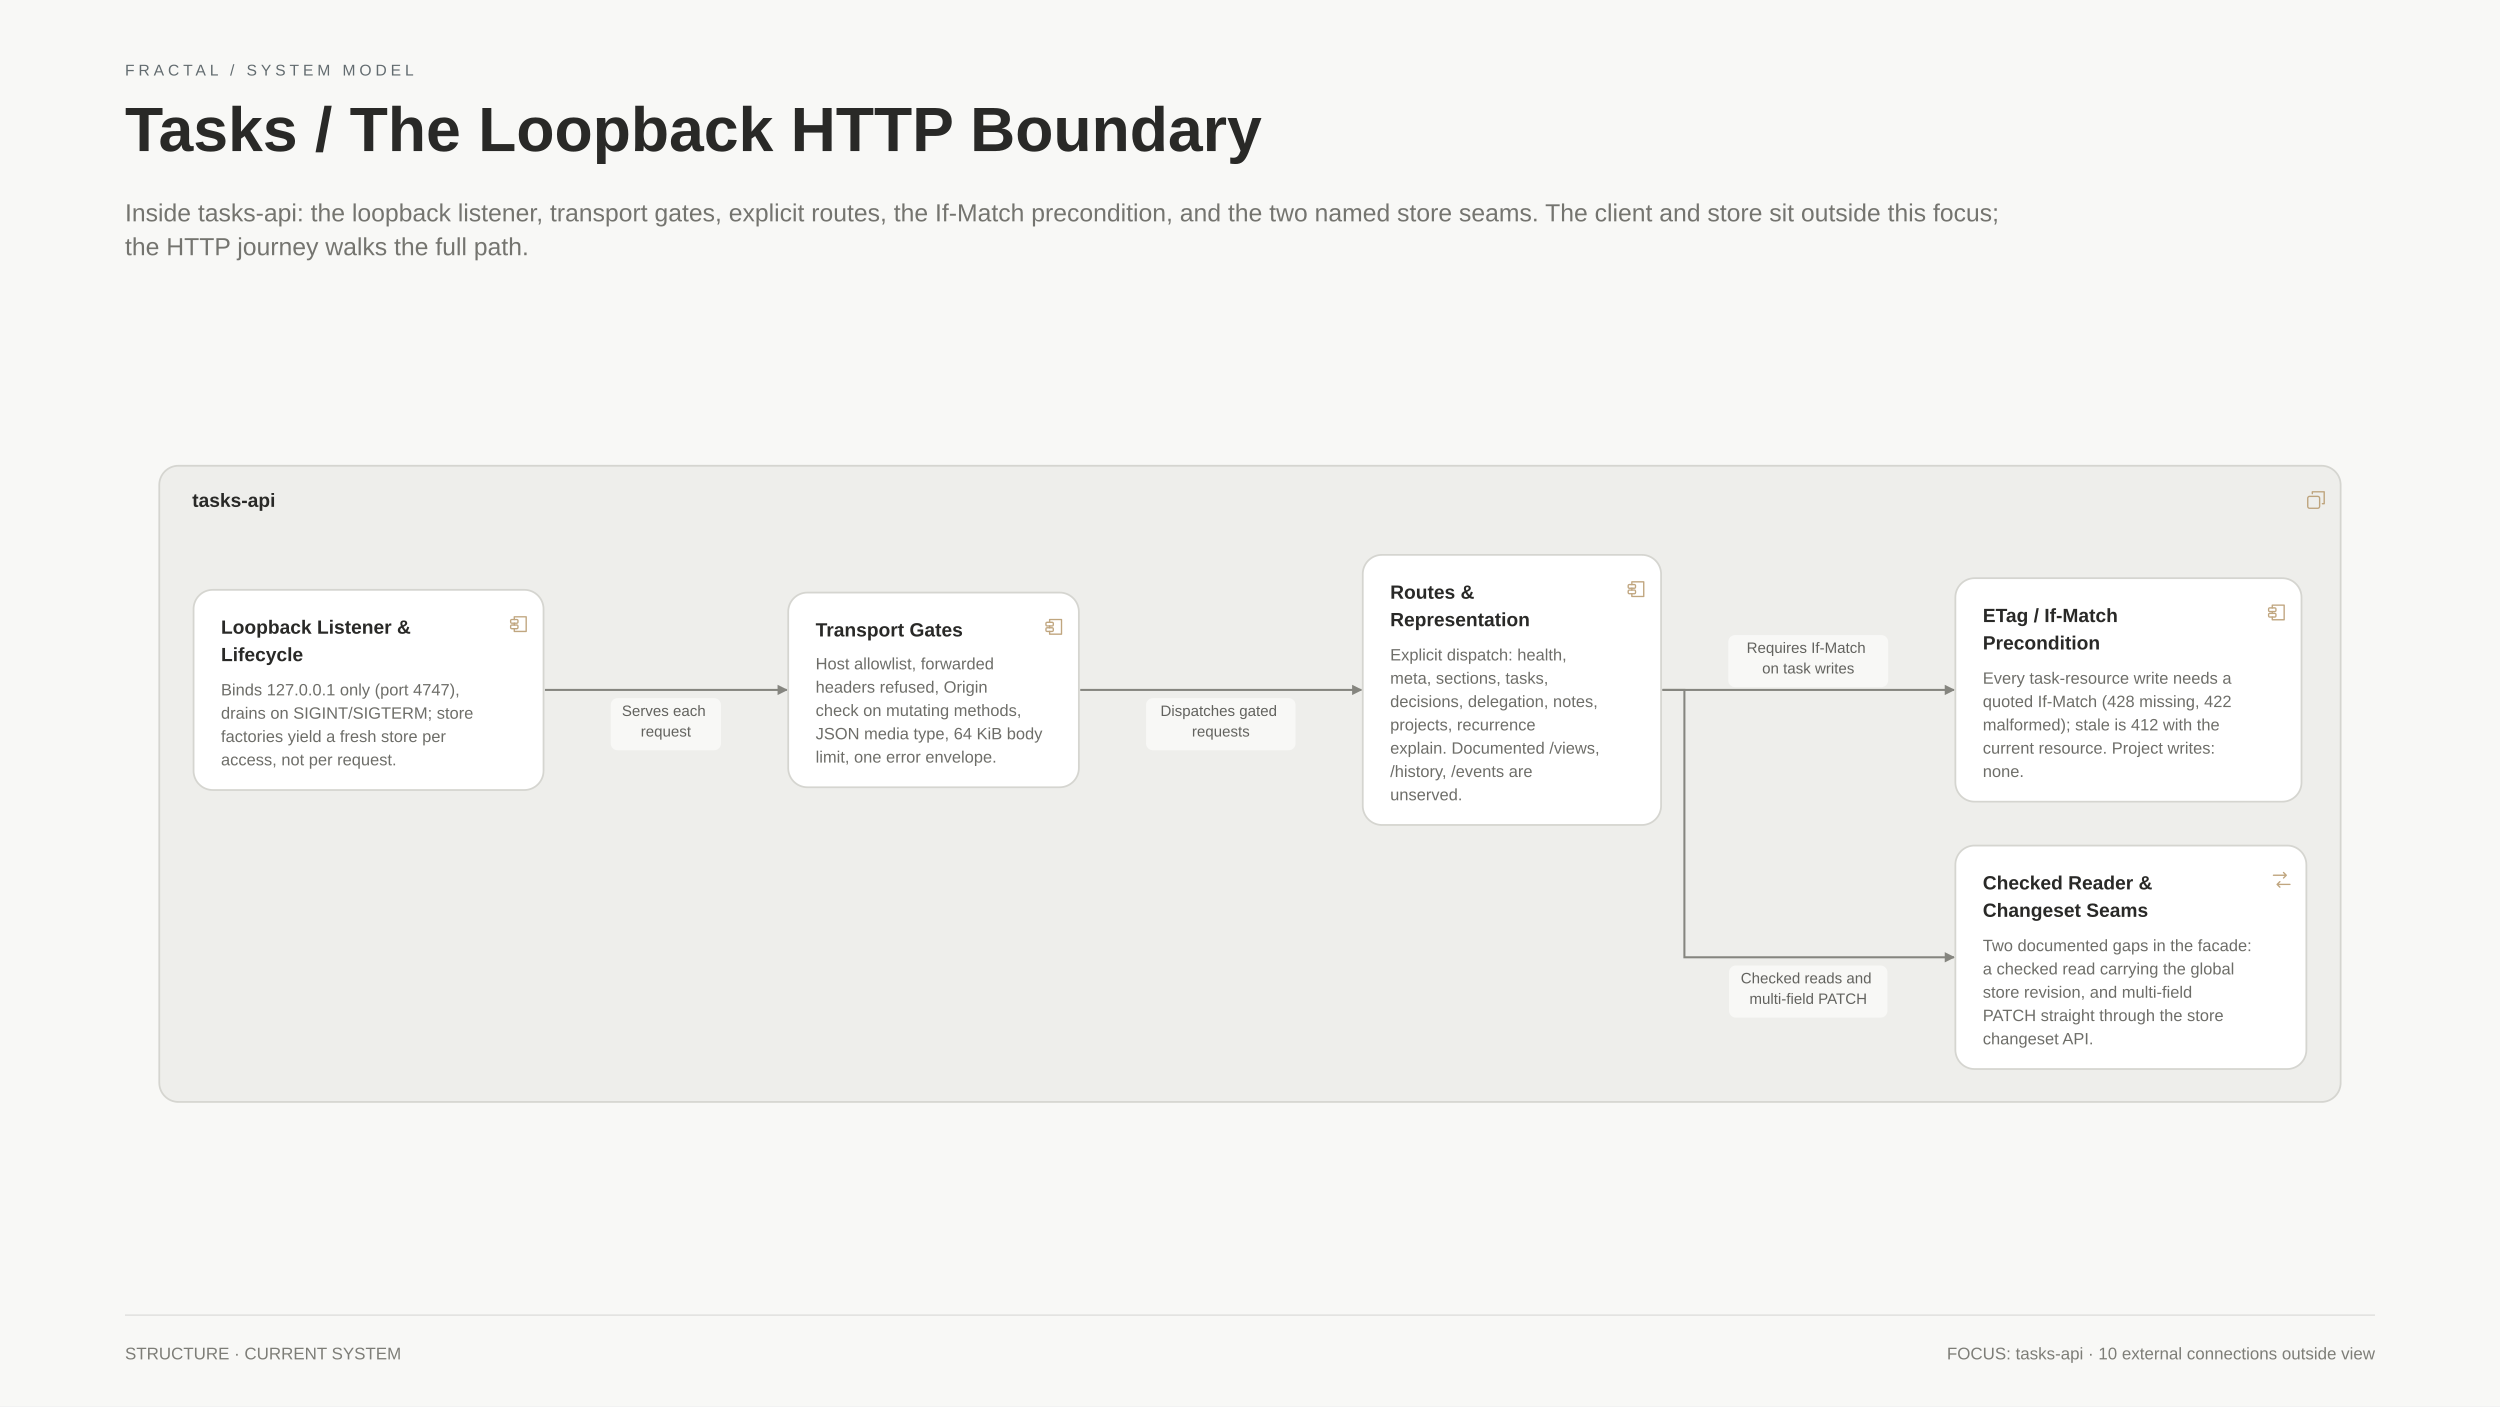
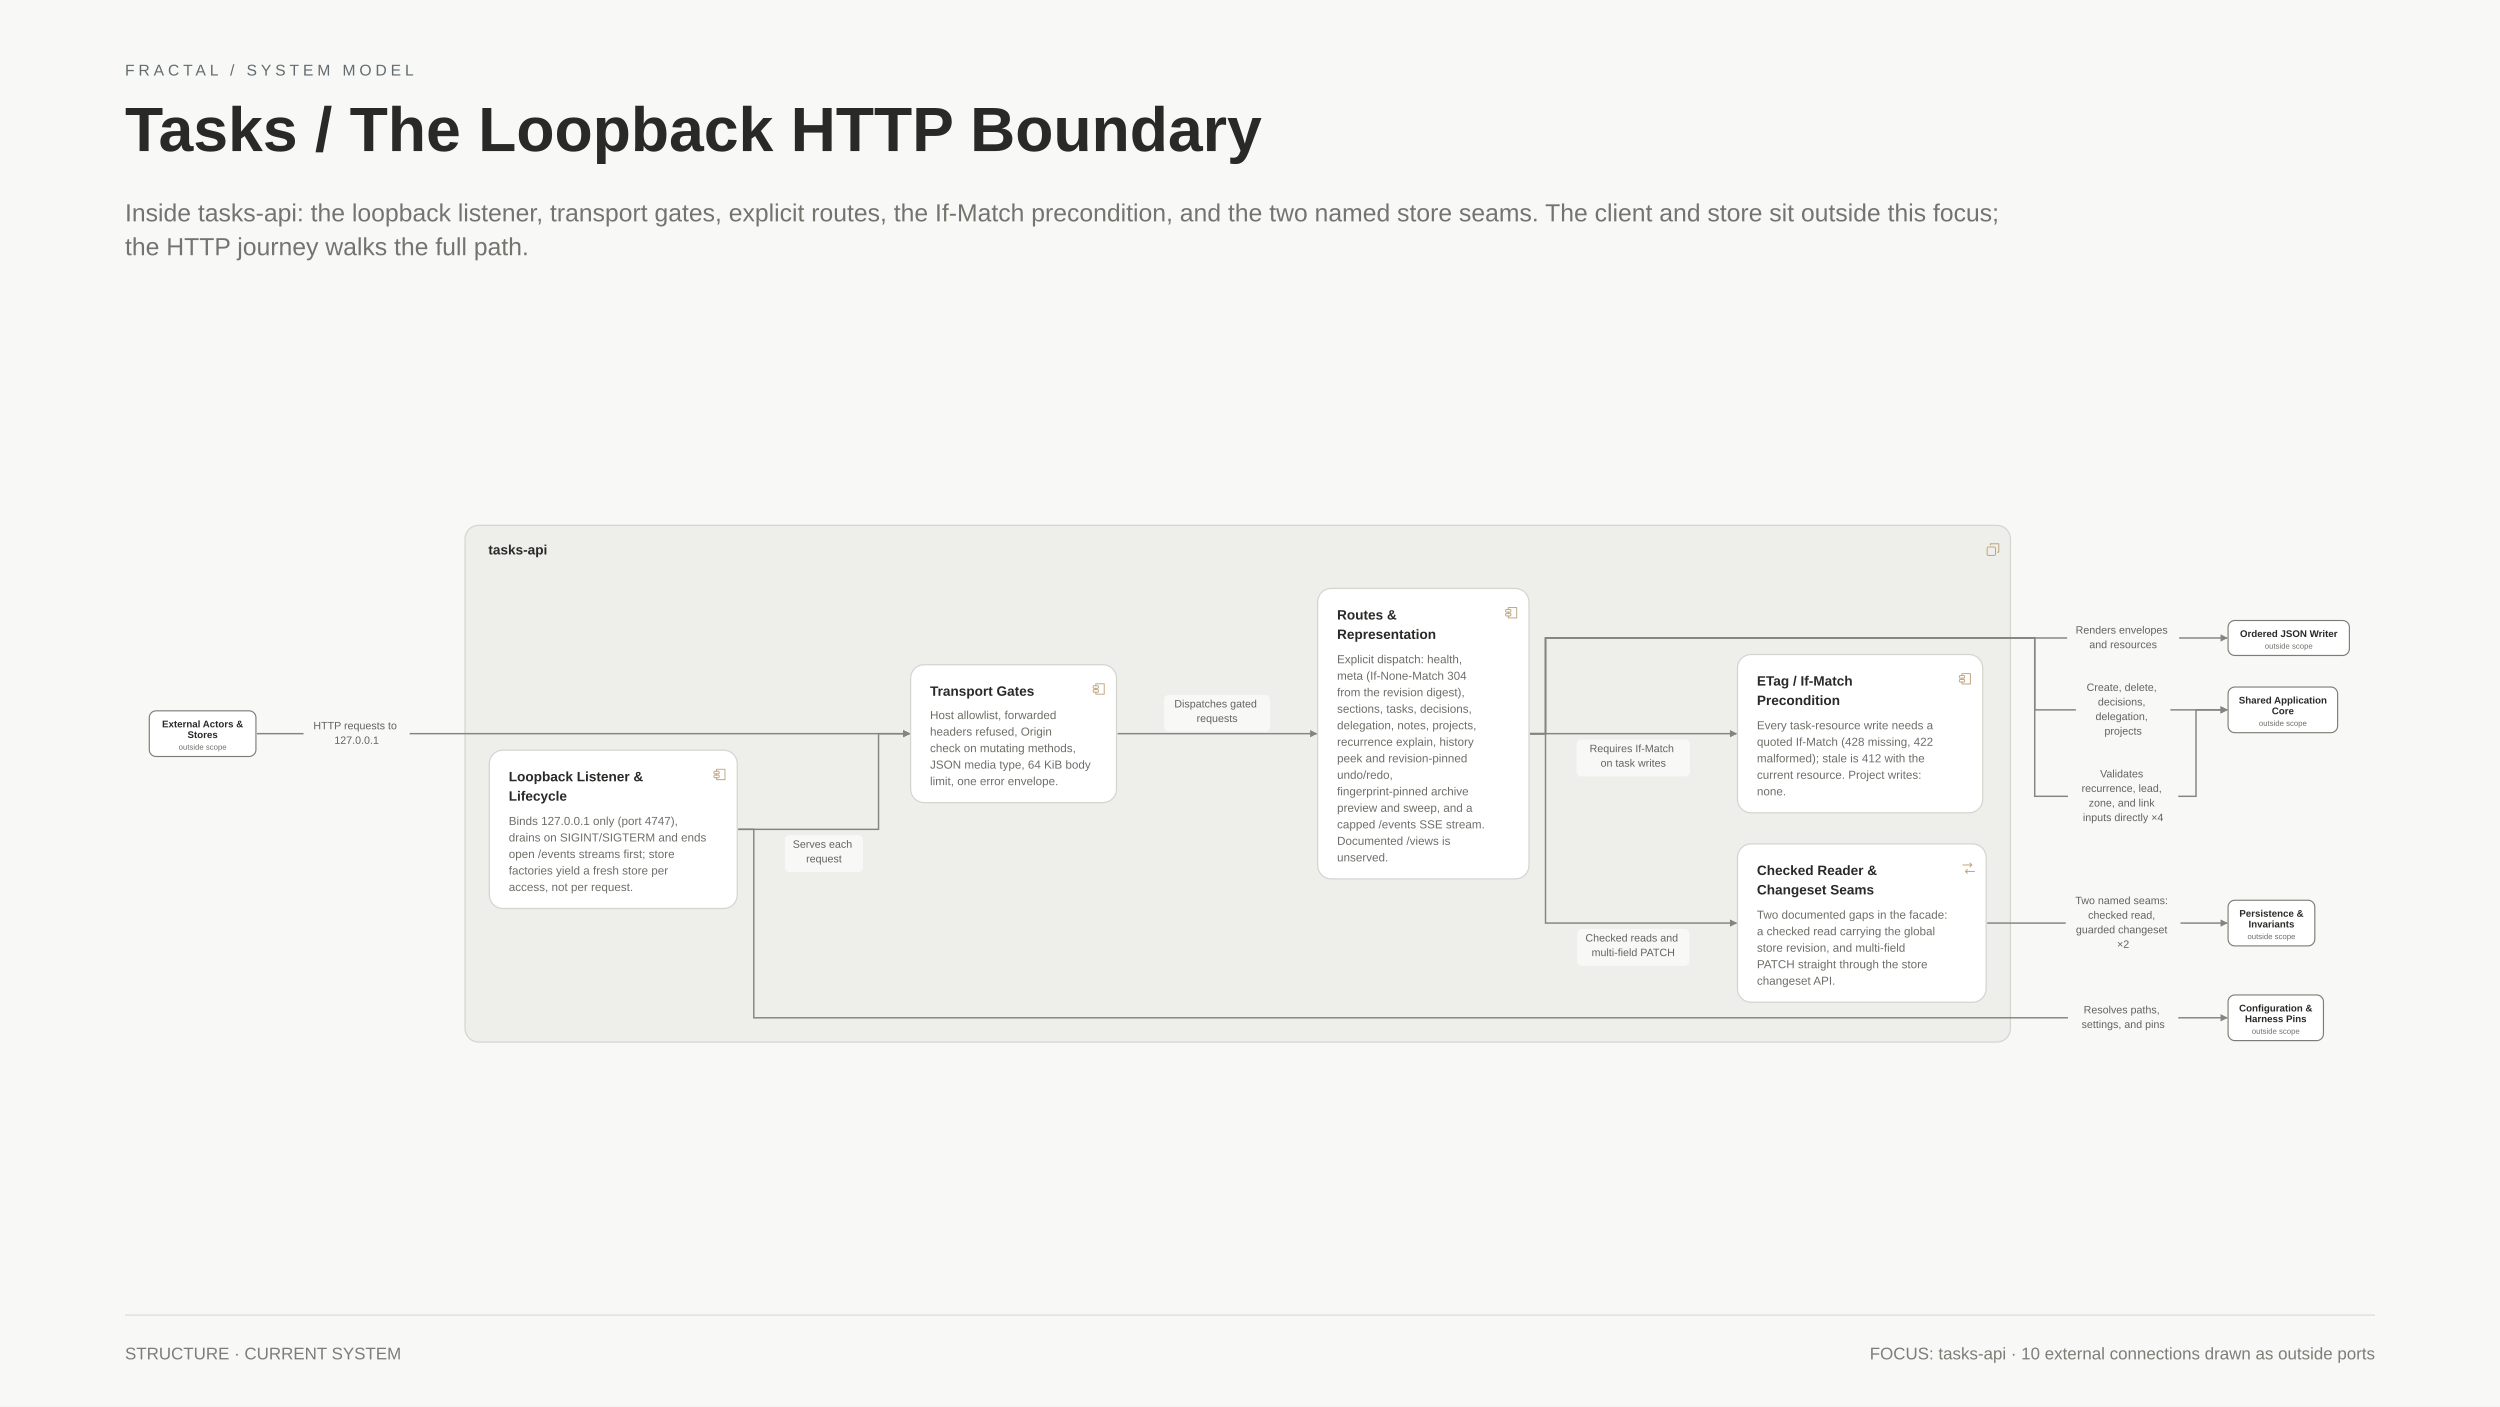
<svg xmlns="http://www.w3.org/2000/svg" width="1920" height="1080" viewBox="0 0 1920 1080" role="img" aria-labelledby="title description" data-theme="graphite" data-theme-appearance="light">
  <defs>
    <marker id="arrow" viewBox="0 0 10 10" refX="9" refY="5" markerWidth="5" markerHeight="5" orient="auto-start-reverse">
      <path d="M 0 0 L 10 5 L 0 10 z" fill="#85857f" />
    </marker>
  </defs>
  <rect width="1920" height="1080" fill="#f8f8f6" />
  <g font-family="Arial, Helvetica, sans-serif">
    <text x="96" y="58" font-size="12" letter-spacing="3" fill="#626b6f">FRACTAL / SYSTEM MODEL</text>
    <g data-export-layer="title">
      <text x="96" y="116" font-size="48" font-weight="600" fill="#292927">
        <tspan x="96" dy="0">Tasks / The Loopback HTTP Boundary</tspan>
      </text>
    </g>
    <g data-export-layer="subtitle">
      <text x="96" y="170" font-size="19" font-weight="400" fill="#74746f">
        <tspan x="96" dy="0">Inside tasks-api: the loopback listener, transport gates, explicit routes, the If-Match precondition, and the two named store seams. The client and store sit outside this focus;</tspan>
        <tspan x="96" dy="26">the HTTP journey walks the full path.</tspan>
      </text>
    </g>
-     <g data-export-layer="diagram" transform="translate(96 332.423) scale(1.053)">
+     <g data-export-layer="diagram" transform="translate(96 385.533) scale(0.746)">
      <g data-element="api">
-         <rect x="25" y="24" width="1590.97" height="464" rx="14" fill="#eeeeeb" stroke="#d5d5d0" stroke-width="1.3" />
-         <g transform="translate(1589.97 41) scale(0.667)" color="#B59669" opacity="0.85">
+         <rect x="350.06" y="24" width="1590.97" height="532" rx="14" fill="#eeeeeb" stroke="#d5d5d0" stroke-width="1.3" />
+         <g transform="translate(1915.03 41) scale(0.667)" color="#B59669" opacity="0.85">
          <g fill="none" stroke="currentColor" stroke-width="1.5" stroke-linecap="round" stroke-linejoin="round">
            <rect x="3" y="8" width="13" height="13" rx="2" />
            <path d="M8 5V3h13v13h-2" />
          </g>
        </g>
-         <text x="49" y="54" font-size="14" font-weight="600" fill="#292927">
-           <tspan x="49" dy="0">tasks-api</tspan>
-         </text>
-         <text x="45" y="78" font-size="12" font-weight="400" fill="#6d6d68" />
-       </g>
-       <path d="M306.26,187.5 L482.7,187.5" fill="none" stroke="#85857f" stroke-width="1.5" marker-end="url(#arrow)" />
-       <path d="M696.7,187.5 L901.74,187.5" fill="none" stroke="#85857f" stroke-width="1.5" marker-end="url(#arrow)" />
-       <path d="M1121.34,187.5 L1333.97,187.5" fill="none" stroke="#85857f" stroke-width="1.5" marker-end="url(#arrow)" />
-       <path d="M1121.34,187.5 L1137.34,187.5 L1137.34,382.5 L1333.97,382.5" fill="none" stroke="#85857f" stroke-width="1.5" marker-end="url(#arrow)" />
+         <text x="374.06" y="54" font-size="14" font-weight="600" fill="#292927">
+           <tspan x="374.06" dy="0">tasks-api</tspan>
+         </text>
+         <text x="370.06" y="78" font-size="12" font-weight="400" fill="#6d6d68" />
+       </g>
+       <path d="M135.8,238.5 L807.76,238.5" fill="none" stroke="#85857f" stroke-width="1.5" marker-end="url(#arrow)" />
+       <path d="M631.32,337 L647.32,337 L647.32,531 L2164.09,531" fill="none" stroke="#85857f" stroke-width="1.5" marker-end="url(#arrow)" />
+       <path d="M631.32,337 L775.76,337 L775.76,238.5 L807.76,238.5" fill="none" stroke="#85857f" stroke-width="1.5" marker-end="url(#arrow)" />
+       <path d="M1021.76,238.5 L1226.8,238.5" fill="none" stroke="#85857f" stroke-width="1.5" marker-end="url(#arrow)" />
+       <path d="M1446.4,238.5 L1659.03,238.5" fill="none" stroke="#85857f" stroke-width="1.5" marker-end="url(#arrow)" />
+       <path d="M1446.4,238.5 L1462.4,238.5 L1462.4,140 L1966.03,140 L1966.03,214 L2164.09,214" fill="none" stroke="#85857f" stroke-width="1.5" marker-end="url(#arrow)" />
+       <path d="M1446.4,238.5 L1462.4,238.5 L1462.4,140 L1966.03,140 L1966.03,303 L2132.09,303 L2132.09,214 L2164.09,214" fill="none" stroke="#85857f" stroke-width="1.5" marker-end="url(#arrow)" />
+       <path d="M1446.4,238.5 L1462.4,238.5 L1462.4,433.5 L1659.03,433.5" fill="none" stroke="#85857f" stroke-width="1.5" marker-end="url(#arrow)" />
+       <path d="M1446.4,238.5 L1462.4,238.5 L1462.4,140 L2164.09,140" fill="none" stroke="#85857f" stroke-width="1.5" marker-end="url(#arrow)" />
+       <path d="M1917.03,433.5 L2164.09,433.5" fill="none" stroke="#85857f" stroke-width="1.5" marker-end="url(#arrow)" />
      <g data-element="api.listener">
-         <rect x="50" y="114.5" width="255.26" height="146" rx="14" fill="#ffffff" stroke="#d5d5d0" stroke-width="1.3" />
-         <g transform="translate(279.26 131.5) scale(0.667)" color="#B59669" opacity="0.85">
-           <g fill="none" stroke="currentColor" stroke-width="1.5" stroke-linecap="round" stroke-linejoin="round">
-             <path d="M7 7V4h13v16H7v-3m0-6v2" />
-             <rect x="3" y="7" width="8" height="4" rx="1" />
-             <rect x="3" y="13" width="8" height="4" rx="1" />
-           </g>
-         </g>
-         <text x="70" y="146.5" font-size="14" font-weight="600" fill="#292927">
-           <tspan x="70" dy="0">Loopback Listener &amp;</tspan>
-           <tspan x="70" dy="20">Lifecycle</tspan>
-         </text>
-         <text x="70" y="191.5" font-size="12" font-weight="400" fill="#6d6d68">
-           <tspan x="70" dy="0">Binds 127.0.0.1 only (port 4747),</tspan>
-           <tspan x="70" dy="17">drains on SIGINT/SIGTERM; store</tspan>
-           <tspan x="70" dy="17">factories yield a fresh store per</tspan>
-           <tspan x="70" dy="17">access, not per request.</tspan>
+         <rect x="375.06" y="255.5" width="255.26" height="163" rx="14" fill="#ffffff" stroke="#d5d5d0" stroke-width="1.3" />
+         <g transform="translate(604.32 272.5) scale(0.667)" color="#B59669" opacity="0.85">
+           <g fill="none" stroke="currentColor" stroke-width="1.5" stroke-linecap="round" stroke-linejoin="round">
+             <path d="M7 7V4h13v16H7v-3m0-6v2" />
+             <rect x="3" y="7" width="8" height="4" rx="1" />
+             <rect x="3" y="13" width="8" height="4" rx="1" />
+           </g>
+         </g>
+         <text x="395.06" y="287.5" font-size="14" font-weight="600" fill="#292927">
+           <tspan x="395.06" dy="0">Loopback Listener &amp;</tspan>
+           <tspan x="395.06" dy="20">Lifecycle</tspan>
+         </text>
+         <text x="395.06" y="332.5" font-size="12" font-weight="400" fill="#6d6d68">
+           <tspan x="395.06" dy="0">Binds 127.0.0.1 only (port 4747),</tspan>
+           <tspan x="395.06" dy="17">drains on SIGINT/SIGTERM and ends</tspan>
+           <tspan x="395.06" dy="17">open /events streams first; store</tspan>
+           <tspan x="395.06" dy="17">factories yield a fresh store per</tspan>
+           <tspan x="395.06" dy="17">access, not per request.</tspan>
        </text>
      </g>
      <g data-element="api.gates">
-         <rect x="483.7" y="116.5" width="212" height="142" rx="14" fill="#ffffff" stroke="#d5d5d0" stroke-width="1.3" />
-         <g transform="translate(669.7 133.5) scale(0.667)" color="#B59669" opacity="0.85">
-           <g fill="none" stroke="currentColor" stroke-width="1.5" stroke-linecap="round" stroke-linejoin="round">
-             <path d="M7 7V4h13v16H7v-3m0-6v2" />
-             <rect x="3" y="7" width="8" height="4" rx="1" />
-             <rect x="3" y="13" width="8" height="4" rx="1" />
-           </g>
-         </g>
-         <text x="503.7" y="148.5" font-size="14" font-weight="600" fill="#292927">
-           <tspan x="503.7" dy="0">Transport Gates</tspan>
-         </text>
-         <text x="503.7" y="172.5" font-size="12" font-weight="400" fill="#6d6d68">
-           <tspan x="503.7" dy="0">Host allowlist, forwarded</tspan>
-           <tspan x="503.7" dy="17">headers refused, Origin</tspan>
-           <tspan x="503.7" dy="17">check on mutating methods,</tspan>
-           <tspan x="503.7" dy="17">JSON media type, 64 KiB body</tspan>
-           <tspan x="503.7" dy="17">limit, one error envelope.</tspan>
+         <rect x="808.76" y="167.5" width="212" height="142" rx="14" fill="#ffffff" stroke="#d5d5d0" stroke-width="1.3" />
+         <g transform="translate(994.76 184.5) scale(0.667)" color="#B59669" opacity="0.85">
+           <g fill="none" stroke="currentColor" stroke-width="1.5" stroke-linecap="round" stroke-linejoin="round">
+             <path d="M7 7V4h13v16H7v-3m0-6v2" />
+             <rect x="3" y="7" width="8" height="4" rx="1" />
+             <rect x="3" y="13" width="8" height="4" rx="1" />
+           </g>
+         </g>
+         <text x="828.76" y="199.5" font-size="14" font-weight="600" fill="#292927">
+           <tspan x="828.76" dy="0">Transport Gates</tspan>
+         </text>
+         <text x="828.76" y="223.5" font-size="12" font-weight="400" fill="#6d6d68">
+           <tspan x="828.76" dy="0">Host allowlist, forwarded</tspan>
+           <tspan x="828.76" dy="17">headers refused, Origin</tspan>
+           <tspan x="828.76" dy="17">check on mutating methods,</tspan>
+           <tspan x="828.76" dy="17">JSON media type, 64 KiB body</tspan>
+           <tspan x="828.76" dy="17">limit, one error envelope.</tspan>
        </text>
      </g>
      <g data-element="api.routes">
-         <rect x="902.74" y="89" width="217.6" height="197" rx="14" fill="#ffffff" stroke="#d5d5d0" stroke-width="1.3" />
-         <g transform="translate(1094.34 106) scale(0.667)" color="#B59669" opacity="0.85">
-           <g fill="none" stroke="currentColor" stroke-width="1.5" stroke-linecap="round" stroke-linejoin="round">
-             <path d="M7 7V4h13v16H7v-3m0-6v2" />
-             <rect x="3" y="7" width="8" height="4" rx="1" />
-             <rect x="3" y="13" width="8" height="4" rx="1" />
-           </g>
-         </g>
-         <text x="922.74" y="121" font-size="14" font-weight="600" fill="#292927">
-           <tspan x="922.74" dy="0">Routes &amp;</tspan>
-           <tspan x="922.74" dy="20">Representation</tspan>
-         </text>
-         <text x="922.74" y="166" font-size="12" font-weight="400" fill="#6d6d68">
-           <tspan x="922.74" dy="0">Explicit dispatch: health,</tspan>
-           <tspan x="922.74" dy="17">meta, sections, tasks,</tspan>
-           <tspan x="922.74" dy="17">decisions, delegation, notes,</tspan>
-           <tspan x="922.74" dy="17">projects, recurrence</tspan>
-           <tspan x="922.74" dy="17">explain. Documented /views,</tspan>
-           <tspan x="922.74" dy="17">/history, /events are</tspan>
-           <tspan x="922.74" dy="17">unserved.</tspan>
+         <rect x="1227.8" y="89" width="217.6" height="299" rx="14" fill="#ffffff" stroke="#d5d5d0" stroke-width="1.3" />
+         <g transform="translate(1419.4 106) scale(0.667)" color="#B59669" opacity="0.85">
+           <g fill="none" stroke="currentColor" stroke-width="1.5" stroke-linecap="round" stroke-linejoin="round">
+             <path d="M7 7V4h13v16H7v-3m0-6v2" />
+             <rect x="3" y="7" width="8" height="4" rx="1" />
+             <rect x="3" y="13" width="8" height="4" rx="1" />
+           </g>
+         </g>
+         <text x="1247.8" y="121" font-size="14" font-weight="600" fill="#292927">
+           <tspan x="1247.8" dy="0">Routes &amp;</tspan>
+           <tspan x="1247.8" dy="20">Representation</tspan>
+         </text>
+         <text x="1247.8" y="166" font-size="12" font-weight="400" fill="#6d6d68">
+           <tspan x="1247.8" dy="0">Explicit dispatch: health,</tspan>
+           <tspan x="1247.8" dy="17">meta (If-None-Match 304</tspan>
+           <tspan x="1247.8" dy="17">from the revision digest),</tspan>
+           <tspan x="1247.8" dy="17">sections, tasks, decisions,</tspan>
+           <tspan x="1247.8" dy="17">delegation, notes, projects,</tspan>
+           <tspan x="1247.8" dy="17">recurrence explain, history</tspan>
+           <tspan x="1247.8" dy="17">peek and revision-pinned</tspan>
+           <tspan x="1247.8" dy="17">undo/redo,</tspan>
+           <tspan x="1247.8" dy="17">fingerprint-pinned archive</tspan>
+           <tspan x="1247.8" dy="17">preview and sweep, and a</tspan>
+           <tspan x="1247.8" dy="17">capped /events SSE stream.</tspan>
+           <tspan x="1247.8" dy="17">Documented /views is</tspan>
+           <tspan x="1247.8" dy="17">unserved.</tspan>
        </text>
      </g>
      <g data-element="api.precondition">
-         <rect x="1334.97" y="106" width="252.46" height="163" rx="14" fill="#ffffff" stroke="#d5d5d0" stroke-width="1.3" />
-         <g transform="translate(1561.43 123) scale(0.667)" color="#B59669" opacity="0.85">
-           <g fill="none" stroke="currentColor" stroke-width="1.5" stroke-linecap="round" stroke-linejoin="round">
-             <path d="M7 7V4h13v16H7v-3m0-6v2" />
-             <rect x="3" y="7" width="8" height="4" rx="1" />
-             <rect x="3" y="13" width="8" height="4" rx="1" />
-           </g>
-         </g>
-         <text x="1354.97" y="138" font-size="14" font-weight="600" fill="#292927">
-           <tspan x="1354.97" dy="0">ETag / If-Match</tspan>
-           <tspan x="1354.97" dy="20">Precondition</tspan>
-         </text>
-         <text x="1354.97" y="183" font-size="12" font-weight="400" fill="#6d6d68">
-           <tspan x="1354.97" dy="0">Every task-resource write needs a</tspan>
-           <tspan x="1354.97" dy="17">quoted If-Match (428 missing, 422</tspan>
-           <tspan x="1354.97" dy="17">malformed); stale is 412 with the</tspan>
-           <tspan x="1354.97" dy="17">current resource. Project writes:</tspan>
-           <tspan x="1354.97" dy="17">none.</tspan>
+         <rect x="1660.03" y="157" width="252.46" height="163" rx="14" fill="#ffffff" stroke="#d5d5d0" stroke-width="1.3" />
+         <g transform="translate(1886.49 174) scale(0.667)" color="#B59669" opacity="0.85">
+           <g fill="none" stroke="currentColor" stroke-width="1.5" stroke-linecap="round" stroke-linejoin="round">
+             <path d="M7 7V4h13v16H7v-3m0-6v2" />
+             <rect x="3" y="7" width="8" height="4" rx="1" />
+             <rect x="3" y="13" width="8" height="4" rx="1" />
+           </g>
+         </g>
+         <text x="1680.03" y="189" font-size="14" font-weight="600" fill="#292927">
+           <tspan x="1680.03" dy="0">ETag / If-Match</tspan>
+           <tspan x="1680.03" dy="20">Precondition</tspan>
+         </text>
+         <text x="1680.03" y="234" font-size="12" font-weight="400" fill="#6d6d68">
+           <tspan x="1680.03" dy="0">Every task-resource write needs a</tspan>
+           <tspan x="1680.03" dy="17">quoted If-Match (428 missing, 422</tspan>
+           <tspan x="1680.03" dy="17">malformed); stale is 412 with the</tspan>
+           <tspan x="1680.03" dy="17">current resource. Project writes:</tspan>
+           <tspan x="1680.03" dy="17">none.</tspan>
        </text>
      </g>
      <g data-element="api.seams">
-         <rect x="1334.97" y="301" width="256" height="163" rx="14" fill="#ffffff" stroke="#d5d5d0" stroke-width="1.3" />
-         <g transform="translate(1564.97 318) scale(0.667)" color="#B59669" opacity="0.85">
+         <rect x="1660.03" y="352" width="256" height="163" rx="14" fill="#ffffff" stroke="#d5d5d0" stroke-width="1.3" />
+         <g transform="translate(1890.03 369) scale(0.667)" color="#B59669" opacity="0.85">
          <g fill="none" stroke="currentColor" stroke-width="1.5" stroke-linecap="round" stroke-linejoin="round">
            <path d="M3 7h14l-3-3m3 3-3 3M21 17H7l3-3m-3 3 3 3" />
          </g>
        </g>
-         <text x="1354.97" y="333" font-size="14" font-weight="600" fill="#292927">
-           <tspan x="1354.97" dy="0">Checked Reader &amp;</tspan>
-           <tspan x="1354.97" dy="20">Changeset Seams</tspan>
-         </text>
-         <text x="1354.97" y="378" font-size="12" font-weight="400" fill="#6d6d68">
-           <tspan x="1354.97" dy="0">Two documented gaps in the facade:</tspan>
-           <tspan x="1354.97" dy="17">a checked read carrying the global</tspan>
-           <tspan x="1354.97" dy="17">store revision, and multi-field</tspan>
-           <tspan x="1354.97" dy="17">PATCH straight through the store</tspan>
-           <tspan x="1354.97" dy="17">changeset API.</tspan>
-         </text>
-       </g>
-       <g>
-         <rect x="354.26" y="193.5" width="80.44" height="38" rx="5" fill="#f8f8f6" />
-         <text x="394.48" y="206.5" text-anchor="middle" font-size="11" fill="#62625e">
-           <tspan x="394.48" dy="0">Serves each</tspan>
-           <tspan x="394.48" dy="15">request</tspan>
-         </text>
-       </g>
-       <g>
-         <rect x="744.7" y="193.5" width="109.04" height="38" rx="5" fill="#f8f8f6" />
-         <text x="799.22" y="206.5" text-anchor="middle" font-size="11" fill="#62625e">
-           <tspan x="799.22" dy="0">Dispatches gated</tspan>
-           <tspan x="799.22" dy="15">requests</tspan>
-         </text>
-       </g>
-       <g>
-         <rect x="1169.34" y="147.5" width="116.63" height="38" rx="5" fill="#f8f8f6" />
-         <text x="1227.655" y="160.5" text-anchor="middle" font-size="11" fill="#62625e">
-           <tspan x="1227.655" dy="0">Requires If-Match</tspan>
-           <tspan x="1227.655" dy="15">on task writes</tspan>
-         </text>
-       </g>
-       <g>
-         <rect x="1169.89" y="388.5" width="115.53" height="38" rx="5" fill="#f8f8f6" />
-         <text x="1227.655" y="401.5" text-anchor="middle" font-size="11" fill="#62625e">
-           <tspan x="1227.655" dy="0">Checked reads and</tspan>
-           <tspan x="1227.655" dy="15">multi-field PATCH</tspan>
+         <text x="1680.03" y="384" font-size="14" font-weight="600" fill="#292927">
+           <tspan x="1680.03" dy="0">Checked Reader &amp;</tspan>
+           <tspan x="1680.03" dy="20">Changeset Seams</tspan>
+         </text>
+         <text x="1680.03" y="429" font-size="12" font-weight="400" fill="#6d6d68">
+           <tspan x="1680.03" dy="0">Two documented gaps in the facade:</tspan>
+           <tspan x="1680.03" dy="17">a checked read carrying the global</tspan>
+           <tspan x="1680.03" dy="17">store revision, and multi-field</tspan>
+           <tspan x="1680.03" dy="17">PATCH straight through the store</tspan>
+           <tspan x="1680.03" dy="17">changeset API.</tspan>
+         </text>
+       </g>
+       <g data-outside-port="external" transform="translate(25 215)" role="group" aria-label="Outside scope: External Actors &amp; Stores. 1 connection.">
+         <rect width="109.8" height="47" rx="7" fill="#ffffff" stroke="#7d7d77" stroke-width="1.2" />
+         <text x="54.9" y="17" text-anchor="middle" font-size="10" font-weight="600" fill="#292927">External Actors &amp;</text>
+         <text x="54.9" y="28" text-anchor="middle" font-size="10" font-weight="600" fill="#292927">Stores</text>
+         <text x="54.9" y="40" text-anchor="middle" font-size="8" fill="#6d6d68">outside scope</text>
+       </g>
+       <g data-outside-port="platform" transform="translate(2165.09 507.5)" role="group" aria-label="Outside scope: Configuration &amp; Harness Pins. 1 connection.">
+         <rect width="98.2" height="47" rx="7" fill="#ffffff" stroke="#7d7d77" stroke-width="1.2" />
+         <text x="49.1" y="17" text-anchor="middle" font-size="10" font-weight="600" fill="#292927">Configuration &amp;</text>
+         <text x="49.1" y="28" text-anchor="middle" font-size="10" font-weight="600" fill="#292927">Harness Pins</text>
+         <text x="49.1" y="40" text-anchor="middle" font-size="8" fill="#6d6d68">outside scope</text>
+       </g>
+       <g data-outside-port="core" transform="translate(2165.09 190.5)" role="group" aria-label="Outside scope: Shared Application Core. 5 connections.">
+         <rect width="112.8" height="47" rx="7" fill="#ffffff" stroke="#7d7d77" stroke-width="1.2" />
+         <text x="56.4" y="17" text-anchor="middle" font-size="10" font-weight="600" fill="#292927">Shared Application</text>
+         <text x="56.4" y="28" text-anchor="middle" font-size="10" font-weight="600" fill="#292927">Core</text>
+         <text x="56.4" y="40" text-anchor="middle" font-size="8" fill="#6d6d68">outside scope</text>
+       </g>
+       <g data-outside-port="platform.jsonout" transform="translate(2165.09 122)" role="group" aria-label="Outside scope: Ordered JSON Writer. 1 connection.">
+         <rect width="124.9" height="36" rx="7" fill="#ffffff" stroke="#7d7d77" stroke-width="1.2" />
+         <text x="62.45" y="17" text-anchor="middle" font-size="10" font-weight="600" fill="#292927">Ordered JSON Writer</text>
+         <text x="62.45" y="29" text-anchor="middle" font-size="8" fill="#6d6d68">outside scope</text>
+       </g>
+       <g data-outside-port="store" transform="translate(2165.09 410)" role="group" aria-label="Outside scope: Persistence &amp; Invariants. 2 connections.">
+         <rect width="89.3" height="47" rx="7" fill="#ffffff" stroke="#7d7d77" stroke-width="1.2" />
+         <text x="44.65" y="17" text-anchor="middle" font-size="10" font-weight="600" fill="#292927">Persistence &amp;</text>
+         <text x="44.65" y="28" text-anchor="middle" font-size="10" font-weight="600" fill="#292927">Invariants</text>
+         <text x="44.65" y="40" text-anchor="middle" font-size="8" fill="#6d6d68">outside scope</text>
+       </g>
+       <g>
+         <rect x="183.8" y="221" width="109.26" height="38" rx="5" fill="#f8f8f6" />
+         <text x="238.43" y="234" text-anchor="middle" font-size="11" fill="#62625e">
+           <tspan x="238.43" dy="0">HTTP requests to</tspan>
+           <tspan x="238.43" dy="15">127.0.0.1</tspan>
+         </text>
+       </g>
+       <g>
+         <rect x="2000.285" y="513.5" width="113.55" height="38" rx="5" fill="#f8f8f6" />
+         <text x="2057.06" y="526.5" text-anchor="middle" font-size="11" fill="#62625e">
+           <tspan x="2057.06" dy="0">Resolves paths,</tspan>
+           <tspan x="2057.06" dy="15">settings, and pins</tspan>
+         </text>
+       </g>
+       <g>
+         <rect x="679.32" y="343" width="80.44" height="38" rx="5" fill="#f8f8f6" />
+         <text x="719.54" y="356" text-anchor="middle" font-size="11" fill="#62625e">
+           <tspan x="719.54" dy="0">Serves each</tspan>
+           <tspan x="719.54" dy="15">request</tspan>
+         </text>
+       </g>
+       <g>
+         <rect x="1069.76" y="198.5" width="109.04" height="38" rx="5" fill="#f8f8f6" />
+         <text x="1124.28" y="211.5" text-anchor="middle" font-size="11" fill="#62625e">
+           <tspan x="1124.28" dy="0">Dispatches gated</tspan>
+           <tspan x="1124.28" dy="15">requests</tspan>
+         </text>
+       </g>
+       <g>
+         <rect x="1494.4" y="244.5" width="116.63" height="38" rx="5" fill="#f8f8f6" />
+         <text x="1552.715" y="257.5" text-anchor="middle" font-size="11" fill="#62625e">
+           <tspan x="1552.715" dy="0">Requires If-Match</tspan>
+           <tspan x="1552.715" dy="15">on task writes</tspan>
+         </text>
+       </g>
+       <g>
+         <rect x="2008.425" y="181.5" width="97.27" height="68" rx="5" fill="#f8f8f6" />
+         <text x="2057.06" y="194.5" text-anchor="middle" font-size="11" fill="#62625e">
+           <tspan x="2057.06" dy="0">Create, delete,</tspan>
+           <tspan x="2057.06" dy="15">decisions,</tspan>
+           <tspan x="2057.06" dy="15">delegation,</tspan>
+           <tspan x="2057.06" dy="15">projects</tspan>
+         </text>
+       </g>
+       <g>
+         <rect x="2000.285" y="270.5" width="113.55" height="68" rx="5" fill="#f8f8f6" />
+         <text x="2057.06" y="283.5" text-anchor="middle" font-size="11" fill="#62625e">
+           <tspan x="2057.06" dy="0">Validates</tspan>
+           <tspan x="2057.06" dy="15">recurrence, lead,</tspan>
+           <tspan x="2057.06" dy="15">zone, and link</tspan>
+           <tspan x="2057.06" dy="15">inputs directly ×4</tspan>
+         </text>
+       </g>
+       <g>
+         <rect x="1494.95" y="439.5" width="115.53" height="38" rx="5" fill="#f8f8f6" />
+         <text x="1552.715" y="452.5" text-anchor="middle" font-size="11" fill="#62625e">
+           <tspan x="1552.715" dy="0">Checked reads and</tspan>
+           <tspan x="1552.715" dy="15">multi-field PATCH</tspan>
+         </text>
+       </g>
+       <g>
+         <rect x="1999.405" y="122.5" width="115.31" height="38" rx="5" fill="#f8f8f6" />
+         <text x="2057.06" y="135.5" text-anchor="middle" font-size="11" fill="#62625e">
+           <tspan x="2057.06" dy="0">Renders envelopes</tspan>
+           <tspan x="2057.06" dy="15">and resources</tspan>
+         </text>
+       </g>
+       <g>
+         <rect x="1998.03" y="401" width="118.06" height="68" rx="5" fill="#f8f8f6" />
+         <text x="2057.06" y="414" text-anchor="middle" font-size="11" fill="#62625e">
+           <tspan x="2057.06" dy="0">Two named seams:</tspan>
+           <tspan x="2057.06" dy="15">checked read,</tspan>
+           <tspan x="2057.06" dy="15">guarded changeset</tspan>
+           <tspan x="2057.06" dy="15">×2</tspan>
        </text>
      </g>
    </g>
    <g data-export-layer="legend" />
    <path d="M96 1010H1824" stroke="#ddddda" />
    <text x="96" y="1044" font-size="13" fill="#7d7d77">STRUCTURE · CURRENT SYSTEM</text>
-     <text x="1824" y="1044" text-anchor="end" font-size="13" fill="#7d7d77">FOCUS: tasks-api · 10 external connections outside view</text>
+     <text x="1824" y="1044" text-anchor="end" font-size="13" fill="#7d7d77">FOCUS: tasks-api · 10 external connections drawn as outside ports</text>
  </g>
</svg>
